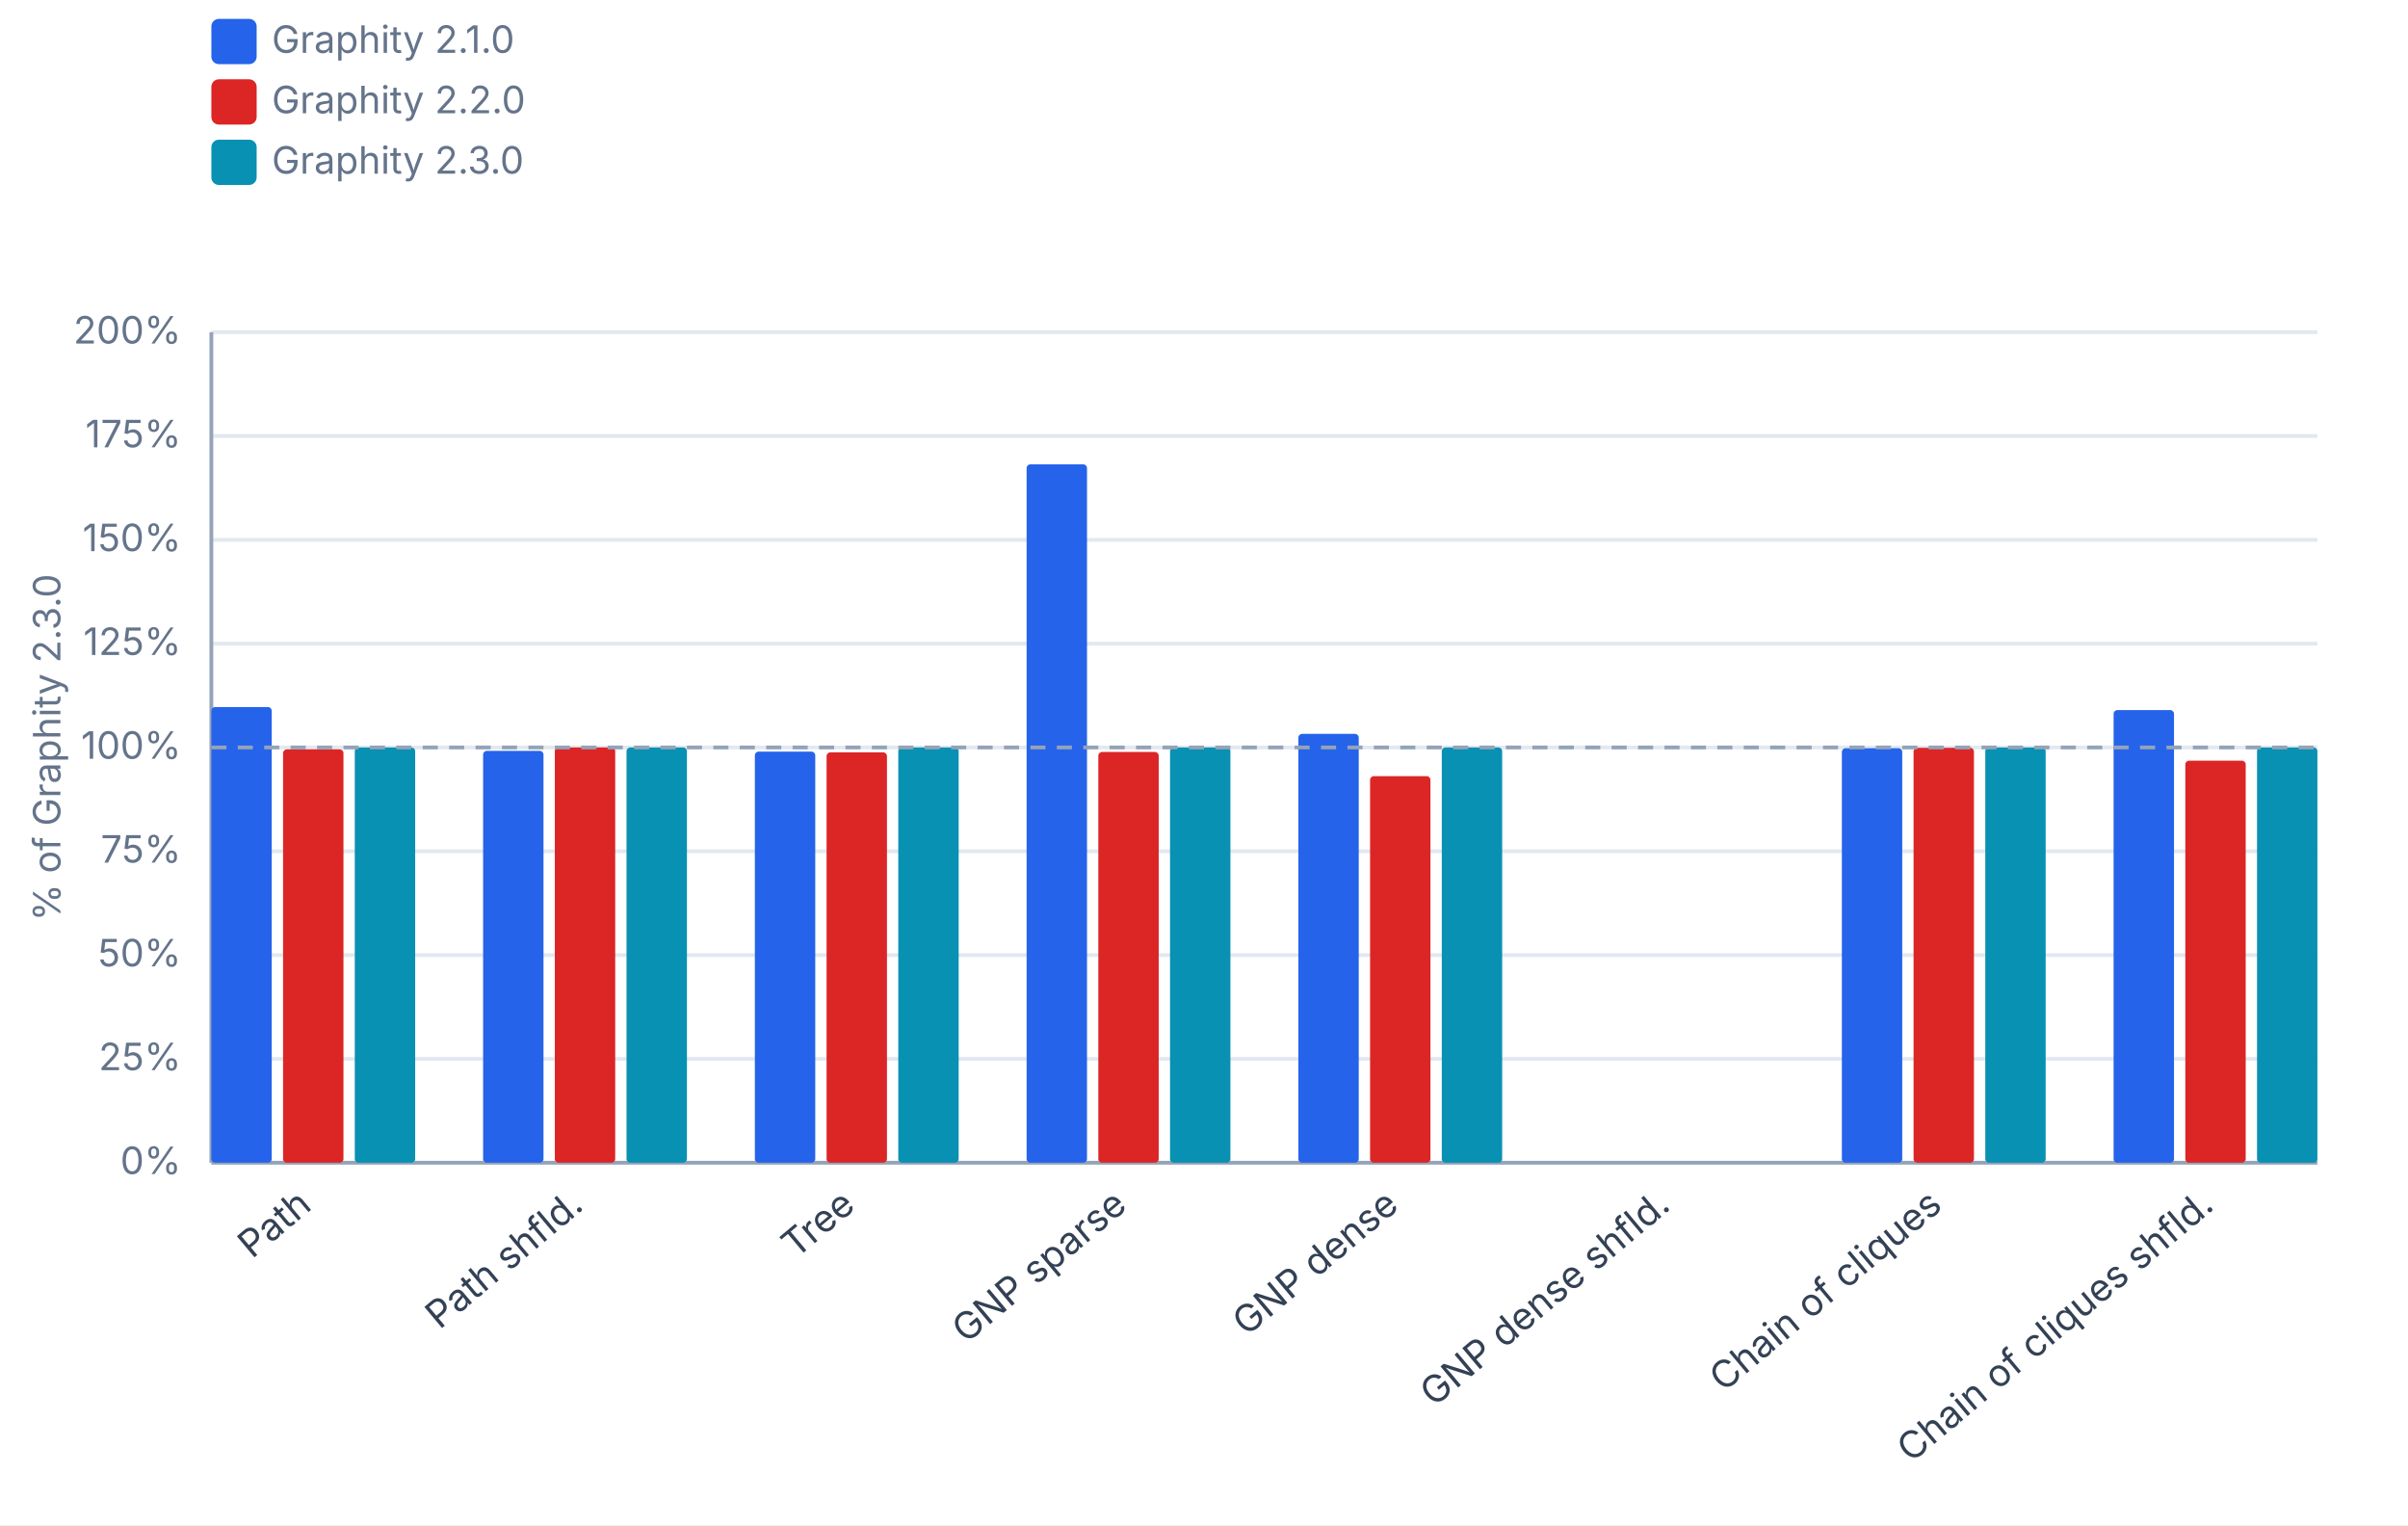
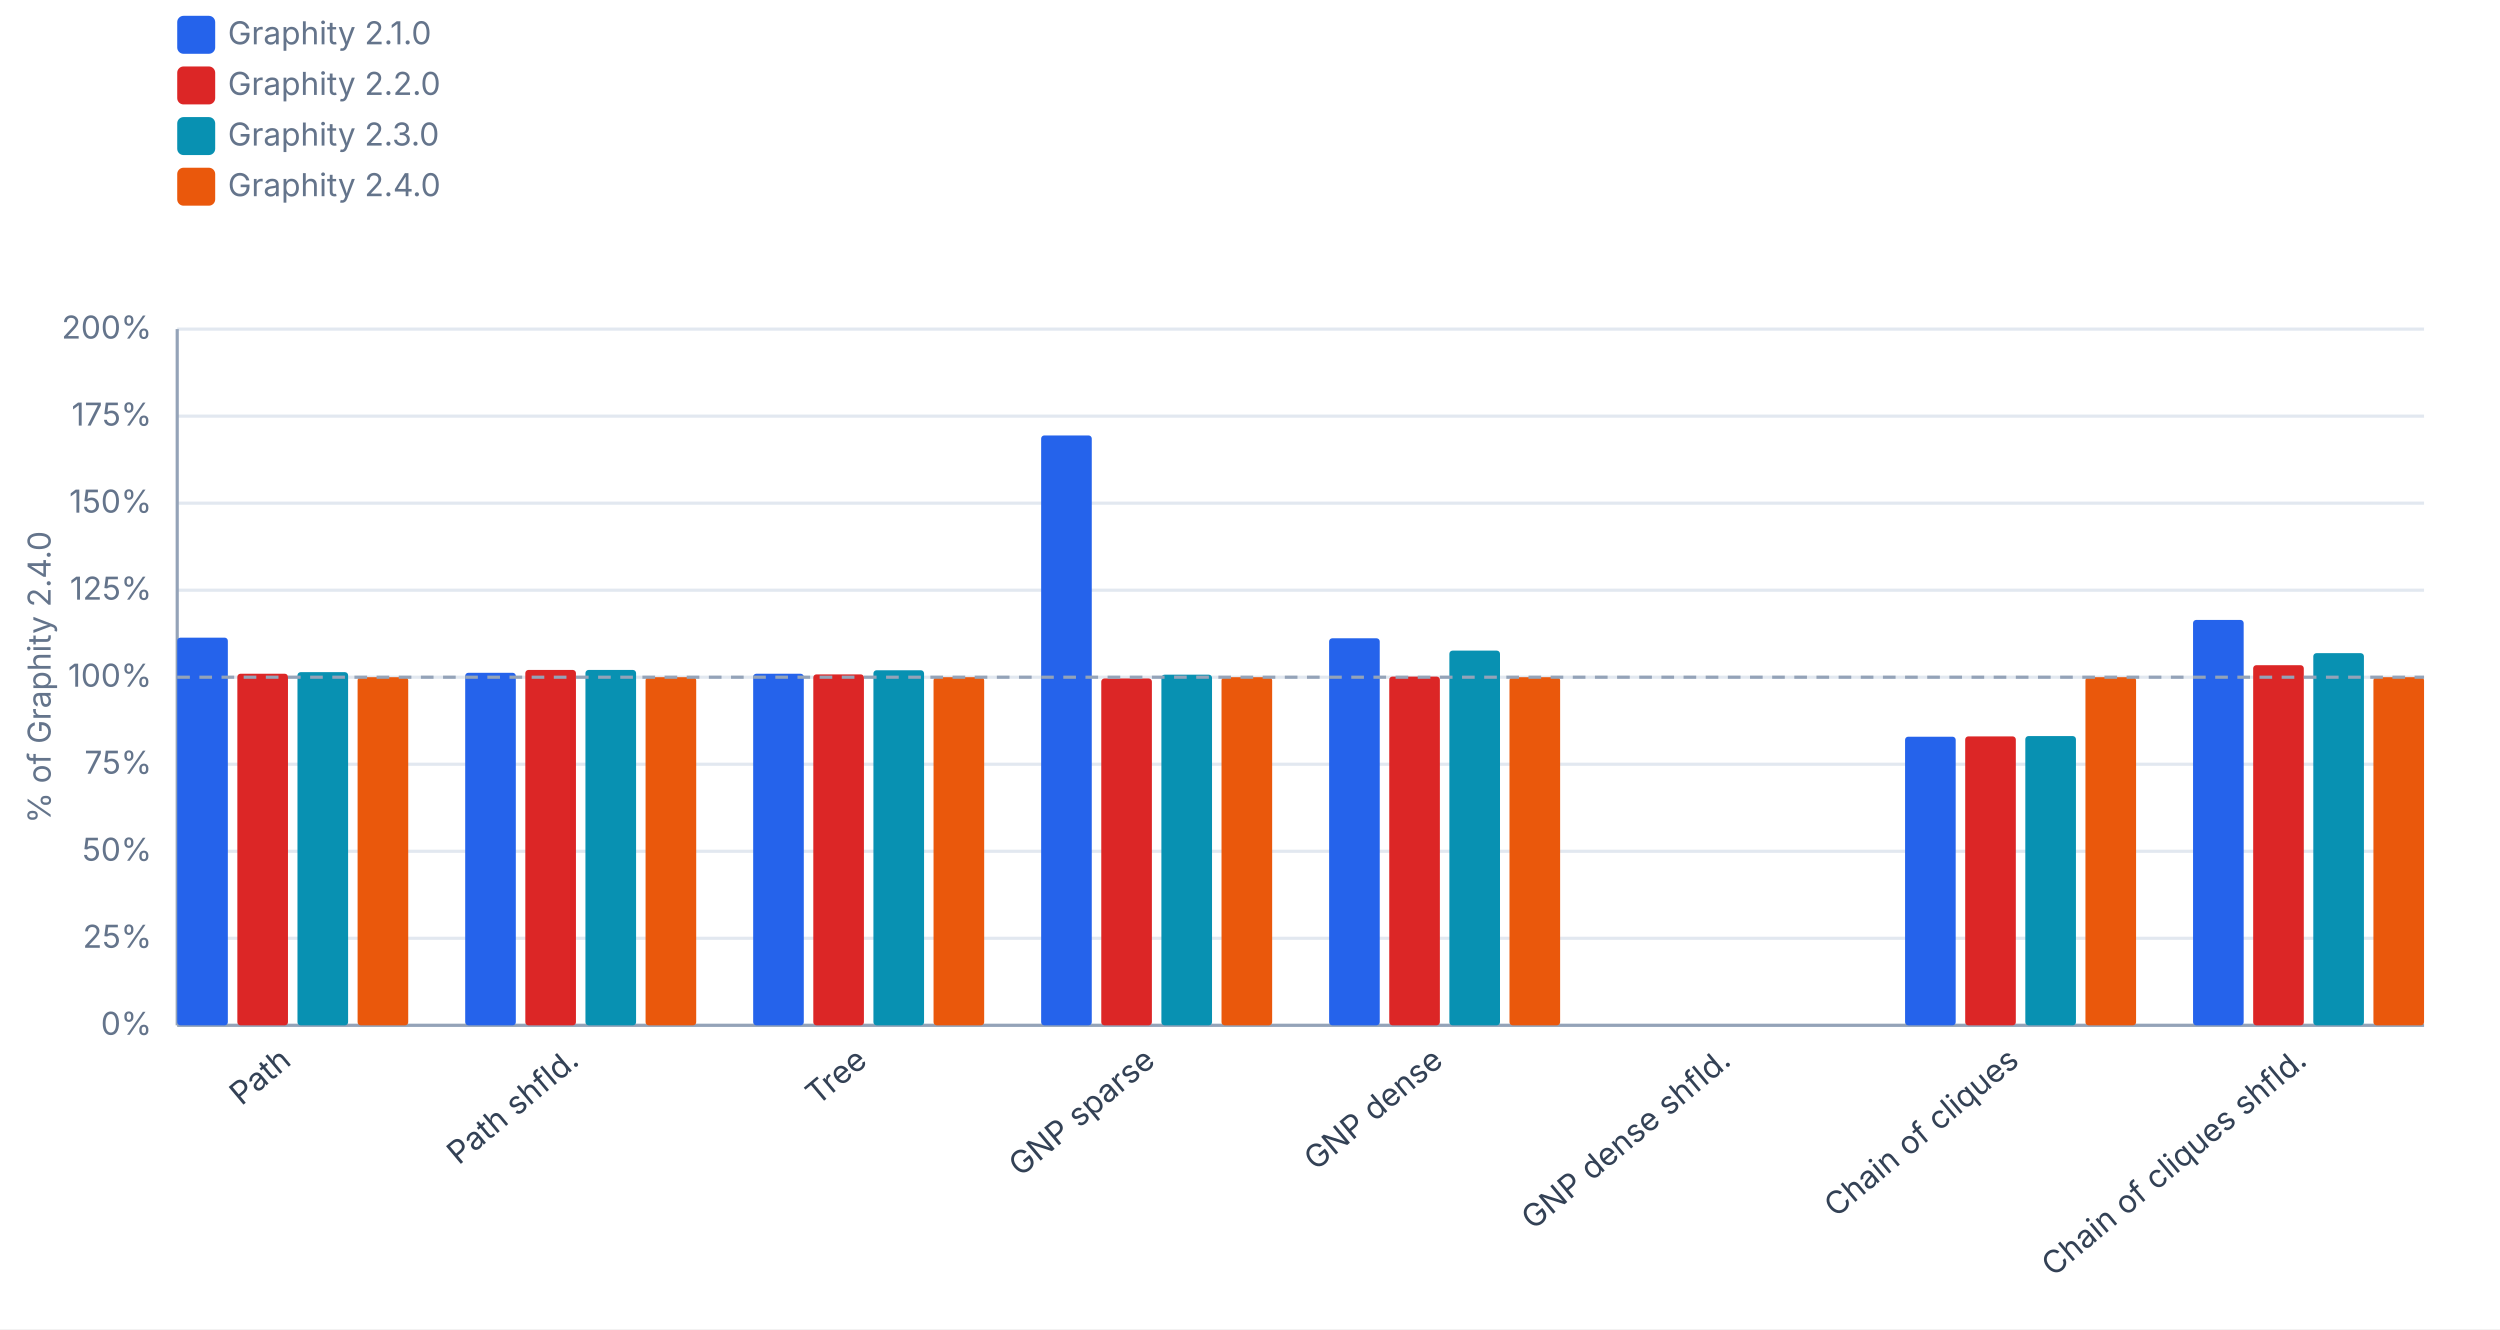
- <svg xmlns="http://www.w3.org/2000/svg" width="638" height="404" viewBox="0 0 638 404" role="img">
+ <svg xmlns="http://www.w3.org/2000/svg" width="790" height="420" viewBox="0 0 790 420" role="img">
  <style>text{font-family:ui-sans-serif,system-ui,-apple-system,Segoe UI,sans-serif;font-size:11px;fill:#334155}.axis{stroke:#94a3b8;stroke-width:1;fill:none}.grid{stroke:#e2e8f0;stroke-width:1}.ylabel{fill:#64748b;font-size:10px}.tick{fill:#64748b;font-size:10px}.xlabel{font-size:10px}</style>
-   <rect x="0" y="0" width="638" height="404" fill="#ffffff" />
+   <rect x="0" y="0" width="790" height="420" fill="#ffffff" />
  <rect x="56" y="5" width="12" height="12" rx="2" fill="#2563eb" />
  <text x="72" y="14" class="tick">Graphity 2.1.0</text>
  <rect x="56" y="21" width="12" height="12" rx="2" fill="#dc2626" />
  <text x="72" y="30" class="tick">Graphity 2.2.0</text>
  <rect x="56" y="37" width="12" height="12" rx="2" fill="#0891b2" />
  <text x="72" y="46" class="tick">Graphity 2.3.0</text>
-   <line class="grid" x1="56" y1="308.0" x2="614" y2="308.0" />
-   <text class="tick" x="48" y="311.0" text-anchor="end">0%</text>
-   <line class="grid" x1="56" y1="280.5" x2="614" y2="280.5" />
-   <text class="tick" x="48" y="283.5" text-anchor="end">25%</text>
-   <line class="grid" x1="56" y1="253.0" x2="614" y2="253.0" />
-   <text class="tick" x="48" y="256.0" text-anchor="end">50%</text>
-   <line class="grid" x1="56" y1="225.5" x2="614" y2="225.5" />
-   <text class="tick" x="48" y="228.5" text-anchor="end">75%</text>
-   <line class="grid" x1="56" y1="198.0" x2="614" y2="198.0" />
-   <text class="tick" x="48" y="201.0" text-anchor="end">100%</text>
-   <line class="grid" x1="56" y1="170.5" x2="614" y2="170.5" />
-   <text class="tick" x="48" y="173.5" text-anchor="end">125%</text>
-   <line class="grid" x1="56" y1="143.0" x2="614" y2="143.0" />
-   <text class="tick" x="48" y="146.0" text-anchor="end">150%</text>
-   <line class="grid" x1="56" y1="115.5" x2="614" y2="115.5" />
-   <text class="tick" x="48" y="118.5" text-anchor="end">175%</text>
-   <line class="grid" x1="56" y1="88.0" x2="614" y2="88.0" />
-   <text class="tick" x="48" y="91.0" text-anchor="end">200%</text>
-   <line class="axis" x1="56" y1="88" x2="56" y2="308" />
-   <line class="axis" x1="56" y1="308" x2="614" y2="308" />
-   <text class="ylabel" x="16" y="198.0" text-anchor="middle" transform="rotate(-90 16 198.0)">% of Graphity 2.3.0</text>
-   <text class="xlabel" x="83.0" y="320.0" text-anchor="end" transform="rotate(-40 83.0 320.0)">Path</text>
-   <rect x="56.0" y="187.3" width="16" height="120.7" fill="#2563eb" rx="1" />
-   <rect x="75.0" y="198.5" width="16" height="109.5" fill="#dc2626" rx="1" />
-   <rect x="94.0" y="198.0" width="16" height="110.0" fill="#0891b2" rx="1" />
-   <text class="xlabel" x="155.0" y="320.0" text-anchor="end" transform="rotate(-40 155.0 320.0)">Path shfld.</text>
-   <rect x="128.0" y="198.9" width="16" height="109.1" fill="#2563eb" rx="1" />
-   <rect x="147.0" y="198.0" width="16" height="110.0" fill="#dc2626" rx="1" />
-   <rect x="166.0" y="198.0" width="16" height="110.0" fill="#0891b2" rx="1" />
-   <text class="xlabel" x="227.0" y="320.0" text-anchor="end" transform="rotate(-40 227.0 320.0)">Tree</text>
-   <rect x="200.0" y="199.1" width="16" height="108.9" fill="#2563eb" rx="1" />
-   <rect x="219.0" y="199.3" width="16" height="108.7" fill="#dc2626" rx="1" />
-   <rect x="238.0" y="198.0" width="16" height="110.0" fill="#0891b2" rx="1" />
-   <text class="xlabel" x="299.0" y="320.0" text-anchor="end" transform="rotate(-40 299.0 320.0)">GNP sparse</text>
-   <rect x="272.0" y="123.0" width="16" height="185.0" fill="#2563eb" rx="1" />
-   <rect x="291.0" y="199.2" width="16" height="108.8" fill="#dc2626" rx="1" />
-   <rect x="310.0" y="198.0" width="16" height="110.0" fill="#0891b2" rx="1" />
-   <text class="xlabel" x="371.0" y="320.0" text-anchor="end" transform="rotate(-40 371.0 320.0)">GNP dense</text>
-   <rect x="344.0" y="194.4" width="16" height="113.6" fill="#2563eb" rx="1" />
-   <rect x="363.0" y="205.6" width="16" height="102.4" fill="#dc2626" rx="1" />
-   <rect x="382.0" y="198.0" width="16" height="110.0" fill="#0891b2" rx="1" />
-   <text class="xlabel" x="443.0" y="320.0" text-anchor="end" transform="rotate(-40 443.0 320.0)">GNP dense shfld.</text>
-   <text class="xlabel" x="515.0" y="320.0" text-anchor="end" transform="rotate(-40 515.0 320.0)">Chain of cliques</text>
-   <rect x="488.0" y="198.2" width="16" height="109.8" fill="#2563eb" rx="1" />
-   <rect x="507.0" y="198.1" width="16" height="109.9" fill="#dc2626" rx="1" />
-   <rect x="526.0" y="198.0" width="16" height="110.0" fill="#0891b2" rx="1" />
-   <text class="xlabel" x="587.0" y="320.0" text-anchor="end" transform="rotate(-40 587.0 320.0)">Chain of cliques shfld.</text>
-   <rect x="560.0" y="188.1" width="16" height="119.9" fill="#2563eb" rx="1" />
-   <rect x="579.0" y="201.5" width="16" height="106.5" fill="#dc2626" rx="1" />
-   <rect x="598.0" y="198.0" width="16" height="110.0" fill="#0891b2" rx="1" />
-   <line x1="56" y1="198.0" x2="614" y2="198.0" stroke="#94a3b8" stroke-width="1" stroke-dasharray="4 3" />
+   <rect x="56" y="53" width="12" height="12" rx="2" fill="#ea580c" />
+   <text x="72" y="62" class="tick">Graphity 2.4.0</text>
+   <line class="grid" x1="56" y1="324.0" x2="766" y2="324.0" />
+   <text class="tick" x="48" y="327.0" text-anchor="end">0%</text>
+   <line class="grid" x1="56" y1="296.5" x2="766" y2="296.5" />
+   <text class="tick" x="48" y="299.5" text-anchor="end">25%</text>
+   <line class="grid" x1="56" y1="269.0" x2="766" y2="269.0" />
+   <text class="tick" x="48" y="272.0" text-anchor="end">50%</text>
+   <line class="grid" x1="56" y1="241.5" x2="766" y2="241.5" />
+   <text class="tick" x="48" y="244.5" text-anchor="end">75%</text>
+   <line class="grid" x1="56" y1="214.0" x2="766" y2="214.0" />
+   <text class="tick" x="48" y="217.0" text-anchor="end">100%</text>
+   <line class="grid" x1="56" y1="186.5" x2="766" y2="186.5" />
+   <text class="tick" x="48" y="189.5" text-anchor="end">125%</text>
+   <line class="grid" x1="56" y1="159.0" x2="766" y2="159.0" />
+   <text class="tick" x="48" y="162.0" text-anchor="end">150%</text>
+   <line class="grid" x1="56" y1="131.5" x2="766" y2="131.5" />
+   <text class="tick" x="48" y="134.5" text-anchor="end">175%</text>
+   <line class="grid" x1="56" y1="104.0" x2="766" y2="104.0" />
+   <text class="tick" x="48" y="107.0" text-anchor="end">200%</text>
+   <line class="axis" x1="56" y1="104" x2="56" y2="324" />
+   <line class="axis" x1="56" y1="324" x2="766" y2="324" />
+   <text class="ylabel" x="16" y="214.0" text-anchor="middle" transform="rotate(-90 16 214.0)">% of Graphity 2.4.0</text>
+   <text class="xlabel" x="92.5" y="336.0" text-anchor="end" transform="rotate(-40 92.5 336.0)">Path</text>
+   <rect x="56.0" y="201.5" width="16" height="122.5" fill="#2563eb" rx="1" />
+   <rect x="75.0" y="212.9" width="16" height="111.1" fill="#dc2626" rx="1" />
+   <rect x="94.0" y="212.4" width="16" height="111.6" fill="#0891b2" rx="1" />
+   <rect x="113.0" y="214.0" width="16" height="110.0" fill="#ea580c" rx="1" />
+   <text class="xlabel" x="183.5" y="336.0" text-anchor="end" transform="rotate(-40 183.5 336.0)">Path shfld.</text>
+   <rect x="147.0" y="212.6" width="16" height="111.4" fill="#2563eb" rx="1" />
+   <rect x="166.0" y="211.7" width="16" height="112.3" fill="#dc2626" rx="1" />
+   <rect x="185.0" y="211.7" width="16" height="112.3" fill="#0891b2" rx="1" />
+   <rect x="204.0" y="214.0" width="16" height="110.0" fill="#ea580c" rx="1" />
+   <text class="xlabel" x="274.5" y="336.0" text-anchor="end" transform="rotate(-40 274.5 336.0)">Tree</text>
+   <rect x="238.0" y="212.9" width="16" height="111.1" fill="#2563eb" rx="1" />
+   <rect x="257.0" y="213.1" width="16" height="110.9" fill="#dc2626" rx="1" />
+   <rect x="276.0" y="211.8" width="16" height="112.2" fill="#0891b2" rx="1" />
+   <rect x="295.0" y="214.0" width="16" height="110.0" fill="#ea580c" rx="1" />
+   <text class="xlabel" x="365.5" y="336.0" text-anchor="end" transform="rotate(-40 365.5 336.0)">GNP sparse</text>
+   <rect x="329.0" y="137.6" width="16" height="186.4" fill="#2563eb" rx="1" />
+   <rect x="348.0" y="214.4" width="16" height="109.6" fill="#dc2626" rx="1" />
+   <rect x="367.0" y="213.2" width="16" height="110.8" fill="#0891b2" rx="1" />
+   <rect x="386.0" y="214.0" width="16" height="110.0" fill="#ea580c" rx="1" />
+   <text class="xlabel" x="456.5" y="336.0" text-anchor="end" transform="rotate(-40 456.5 336.0)">GNP dense</text>
+   <rect x="420.0" y="201.7" width="16" height="122.3" fill="#2563eb" rx="1" />
+   <rect x="439.0" y="213.8" width="16" height="110.2" fill="#dc2626" rx="1" />
+   <rect x="458.0" y="205.6" width="16" height="118.4" fill="#0891b2" rx="1" />
+   <rect x="477.0" y="214.0" width="16" height="110.0" fill="#ea580c" rx="1" />
+   <text class="xlabel" x="547.5" y="336.0" text-anchor="end" transform="rotate(-40 547.5 336.0)">GNP dense shfld.</text>
+   <text class="xlabel" x="638.5" y="336.0" text-anchor="end" transform="rotate(-40 638.5 336.0)">Chain of cliques</text>
+   <rect x="602.0" y="232.8" width="16" height="91.2" fill="#2563eb" rx="1" />
+   <rect x="621.0" y="232.7" width="16" height="91.3" fill="#dc2626" rx="1" />
+   <rect x="640.0" y="232.6" width="16" height="91.4" fill="#0891b2" rx="1" />
+   <rect x="659.0" y="214.0" width="16" height="110.0" fill="#ea580c" rx="1" />
+   <text class="xlabel" x="729.5" y="336.0" text-anchor="end" transform="rotate(-40 729.5 336.0)">Chain of cliques shfld.</text>
+   <rect x="693.0" y="195.9" width="16" height="128.1" fill="#2563eb" rx="1" />
+   <rect x="712.0" y="210.2" width="16" height="113.8" fill="#dc2626" rx="1" />
+   <rect x="731.0" y="206.4" width="16" height="117.6" fill="#0891b2" rx="1" />
+   <rect x="750.0" y="214.0" width="16" height="110.0" fill="#ea580c" rx="1" />
+   <line x1="56" y1="214.0" x2="766" y2="214.0" stroke="#94a3b8" stroke-width="1" stroke-dasharray="4 3" />
</svg>
